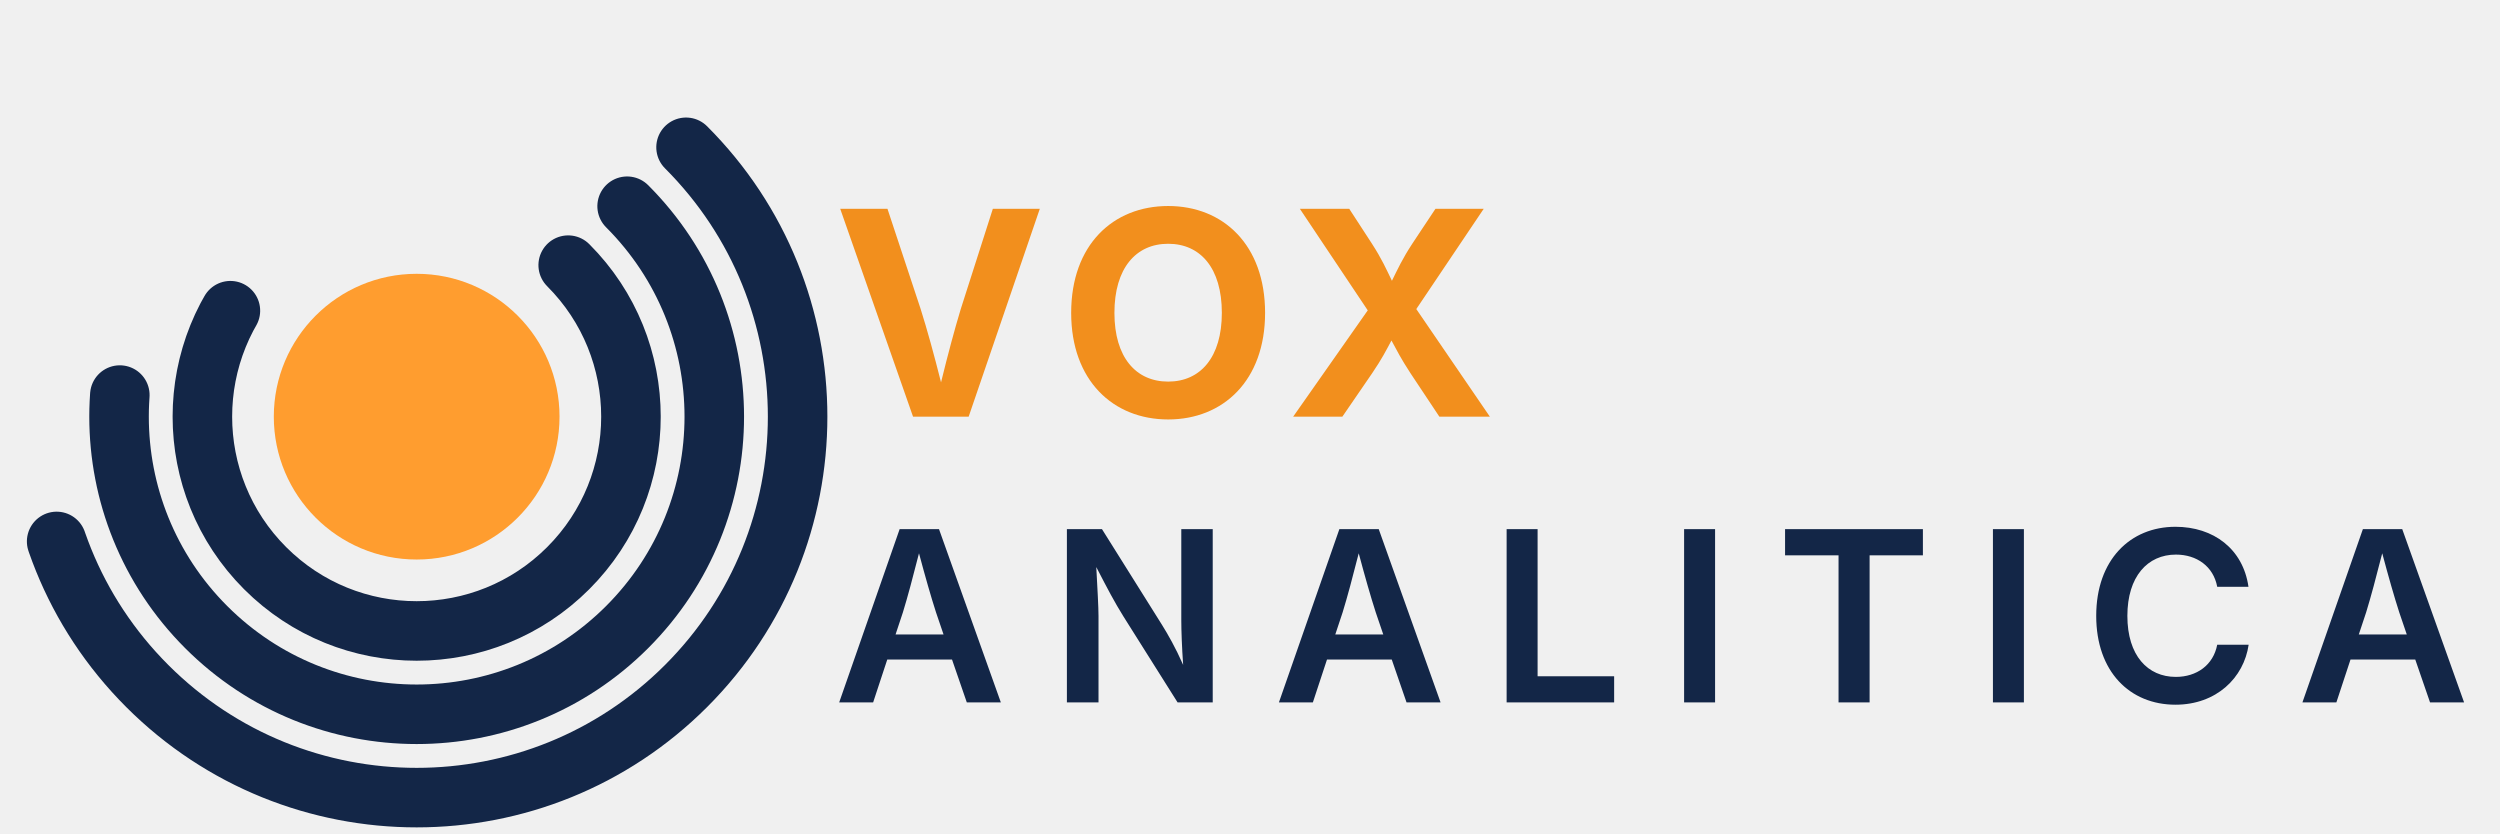
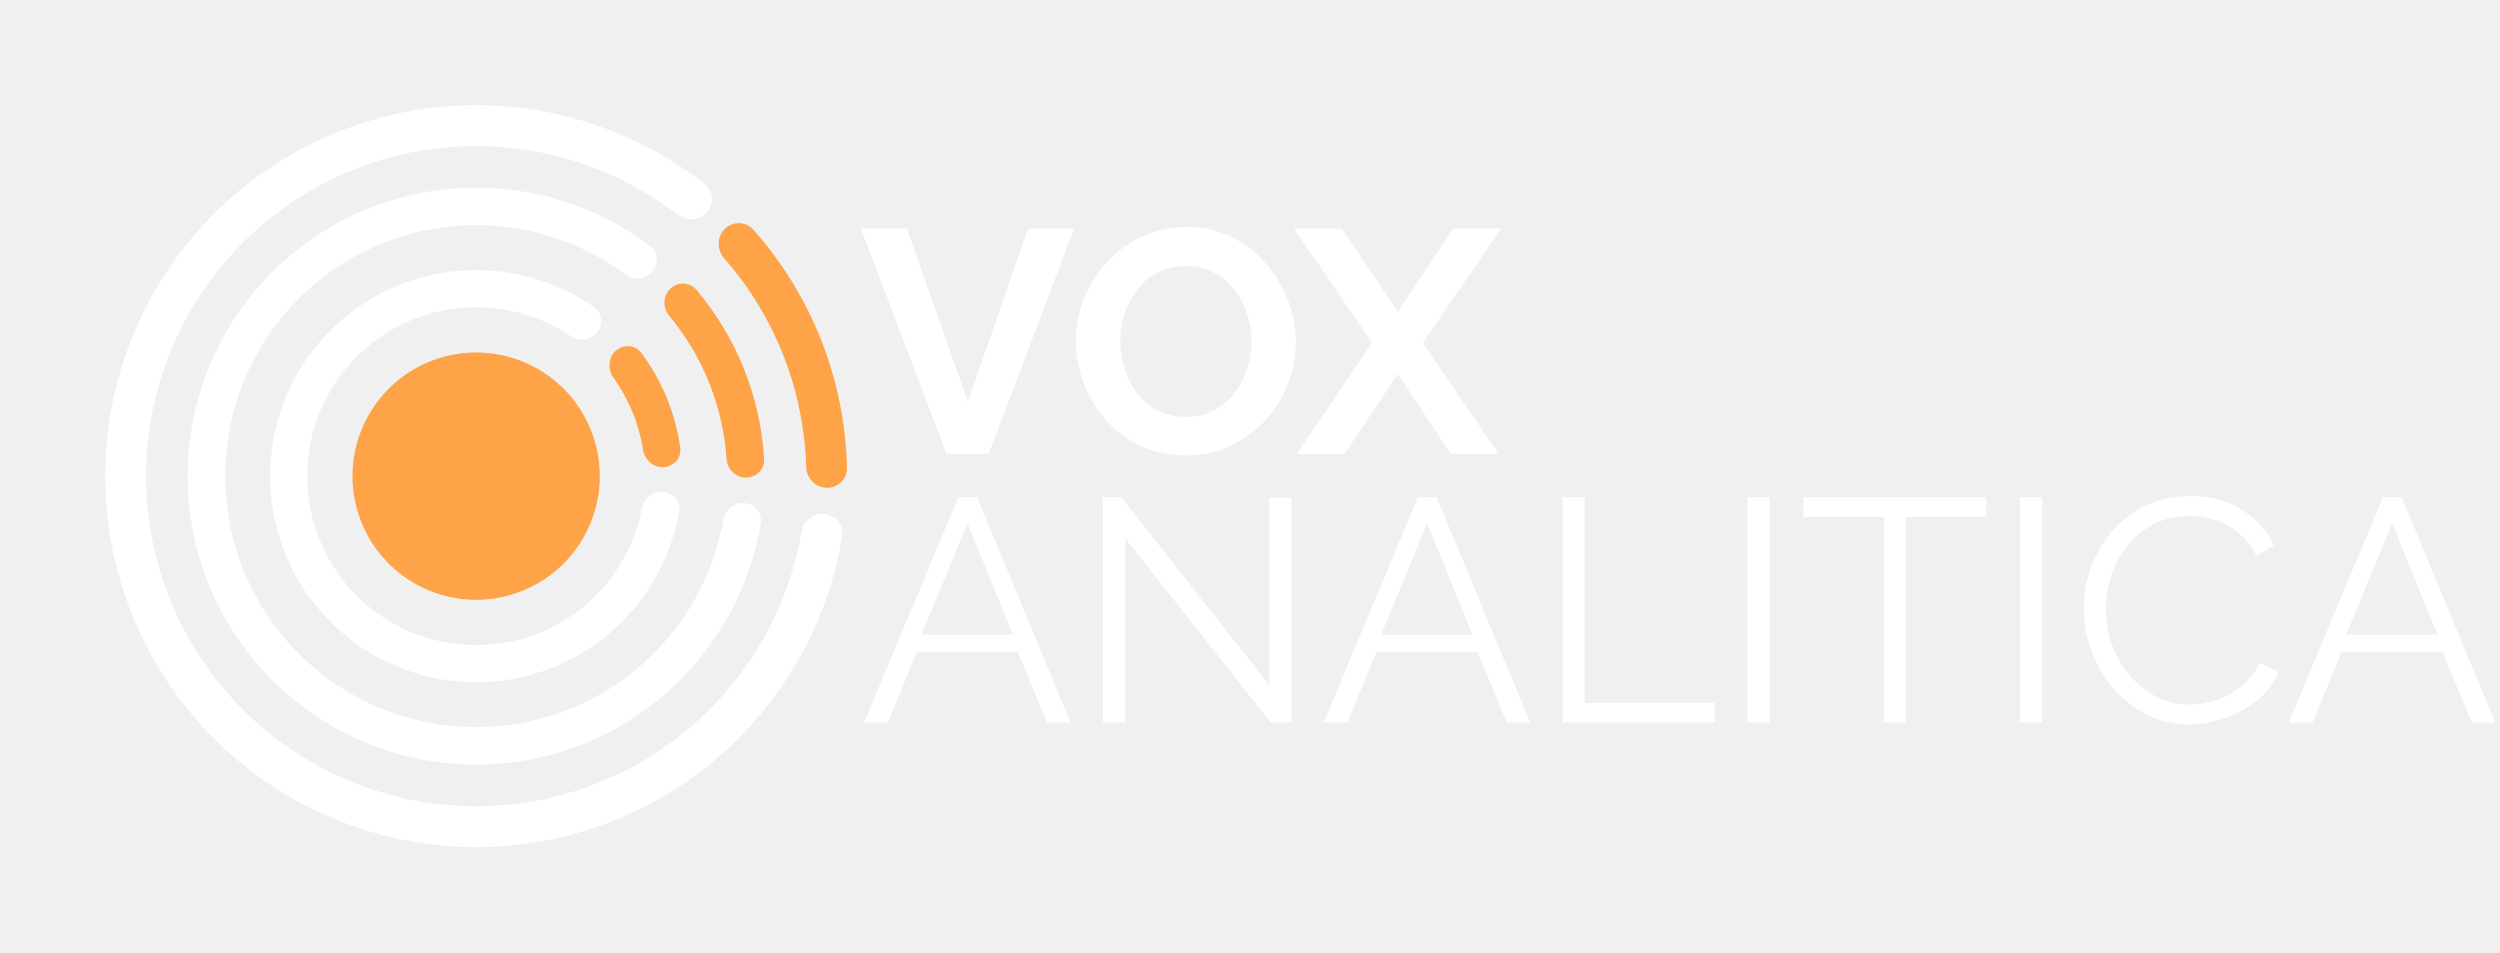
- <svg xmlns="http://www.w3.org/2000/svg" viewBox="0 0 420 140" role="img" aria-labelledby="title desc">
-   <defs>
-     <style>
-       .text-vox { font-family: "Inter", "Inter var", system-ui, -apple-system, BlinkMacSystemFont, "Segoe UI", sans-serif; font-weight: 700; font-size: 48px; letter-spacing: 0.08em; }
-       .text-analitica { font-family: "Inter", "Inter var", system-ui, -apple-system, BlinkMacSystemFont, "Segoe UI", sans-serif; font-weight: 600; font-size: 40px; letter-spacing: 0.18em; }
-     </style>
-   </defs>
-   <g transform="translate(20 20)">
-     <circle cx="50" cy="50" r="24" fill="#FF9D2F" />
-     <circle cx="50" cy="50" r="36" fill="none" stroke="#132647" stroke-width="10" stroke-linecap="round" stroke-dasharray="160 180" transform="rotate(-45 50 50)" />
-     <circle cx="50" cy="50" r="50" fill="none" stroke="#132647" stroke-width="10" stroke-linecap="round" stroke-dasharray="200 220" transform="rotate(-45 50 50)" />
-     <circle cx="50" cy="50" r="64" fill="none" stroke="#132647" stroke-width="10" stroke-linecap="round" stroke-dasharray="230 260" transform="rotate(-45 50 50)" />
-   </g>
-   <g fill="#132647" text-anchor="start">
-     <text class="text-vox" x="140" y="70" fill="#F28F1D">VOX</text>
-     <text class="text-analitica" x="140" y="118">ANALITICA</text>
-   </g>
+ <svg xmlns="http://www.w3.org/2000/svg" width="3033" height="1156" viewBox="0 0 3033 1156" fill="none">
+   <path d="M857.54 257.496C866.536 247.205 865.525 231.509 854.755 223.092C782.217 166.4 693.847 133.193 601.516 128.291C500.929 122.951 401.457 151.513 319.027 209.406C236.596 267.299 175.972 351.175 146.861 447.606C117.75 544.037 121.834 647.447 158.46 741.282C195.086 835.117 262.136 913.95 348.876 965.161C435.616 1016.37 537.03 1037 636.883 1023.74C736.737 1010.49 829.255 964.111 899.627 892.041C964.222 825.887 1006.73 741.595 1021.68 650.753C1023.9 637.266 1014.01 625.036 1000.42 623.56C986.835 622.085 974.7 631.924 972.389 645.397C958.692 725.221 921.064 799.233 864.211 857.459C801.579 921.601 719.238 962.876 630.368 974.675C541.499 986.473 451.241 968.114 374.042 922.536C296.843 876.958 237.169 806.796 204.572 723.284C171.975 639.771 168.34 547.736 194.249 461.912C220.158 376.088 274.113 301.439 347.476 249.914C420.84 198.389 509.369 172.969 598.892 177.722C680.156 182.036 757.973 210.987 822.125 260.426C832.952 268.769 848.543 267.787 857.54 257.496Z" fill="white" />
+   <path d="M1002.67 591.761C1016.34 592.214 1027.85 581.501 1027.55 567.835C1026.39 514.853 1015.89 462.423 996.445 412.983C977.004 363.544 948.988 317.999 913.747 278.419C904.657 268.21 888.93 268.208 879.236 277.845C869.543 287.482 869.561 303.104 878.581 313.374C909.098 348.122 933.409 387.943 950.378 431.098C967.348 474.252 976.671 519.966 977.994 566.194C978.386 579.857 989.013 591.308 1002.67 591.761Z" fill="#FEA347" />
+   <path d="M791.442 329.89C799.65 320.378 798.634 305.946 788.609 298.373C732.419 255.93 664.566 231.312 593.872 228.034C515.583 224.403 438.34 247.154 374.518 292.642C310.697 338.13 263.989 403.723 241.877 478.912C219.765 554.101 223.53 634.537 252.567 707.332C281.604 780.128 334.233 841.072 402.024 880.4C469.816 919.729 548.845 935.167 626.453 924.24C704.061 913.314 775.756 876.656 830.053 820.139C879.083 769.105 911.364 704.544 922.916 635.081C924.977 622.687 915.782 611.518 903.28 610.266C890.778 609.014 879.715 618.158 877.533 630.532C867.074 689.855 839.211 744.932 797.242 788.616C750.003 837.786 687.629 869.679 620.11 879.185C552.591 888.691 483.835 875.26 424.857 841.044C365.879 806.828 320.091 753.807 294.829 690.475C269.566 627.142 266.291 557.164 285.529 491.749C304.766 426.334 345.402 369.269 400.927 329.694C456.452 290.12 523.652 270.327 591.764 273.485C652.278 276.291 710.399 297.07 758.816 332.909C768.915 340.384 783.234 339.403 791.442 329.89Z" fill="white" />
+   <path d="M904.904 579.427C917.468 579.495 927.785 569.352 927.038 556.81C922.532 481.254 893.636 409.165 844.707 351.416C836.585 341.83 822.118 341.622 813.079 350.349C804.04 359.076 803.862 373.428 811.891 383.092C852.677 432.19 877.01 492.894 881.428 556.57C882.298 569.105 892.339 579.359 904.904 579.427Z" fill="#FEA347" />
+   <path d="M724.221 403.659C732.226 394.155 731.063 379.866 720.878 372.748C681.377 345.139 634.587 329.439 586.102 327.801C530.096 325.908 475.077 342.887 429.878 376.013C384.678 409.138 351.919 456.49 336.857 510.466C321.796 564.443 325.306 621.915 346.825 673.657C368.343 725.399 406.622 768.412 455.517 795.79C504.412 823.169 561.088 833.325 616.448 824.631C671.808 815.936 722.641 788.893 760.789 747.844C793.813 712.308 815.673 668.058 823.946 620.581C826.08 608.339 816.768 597.44 804.384 596.415C792 595.391 781.255 604.64 778.88 616.838C771.594 654.259 753.98 689.067 727.826 717.21C696.544 750.871 654.861 773.046 609.466 780.176C564.071 787.305 517.597 778.977 477.503 756.526C437.409 734.076 406.02 698.806 388.375 656.377C370.73 613.948 367.851 566.822 380.201 522.561C392.552 478.3 419.415 439.472 456.478 412.309C493.542 385.146 538.657 371.223 584.583 372.775C622.981 374.073 660.083 386.126 691.756 407.344C702.08 414.261 716.215 413.163 724.221 403.659Z" fill="white" />
+   <path d="M804.897 566.759C817.309 566.164 826.993 555.593 825.284 543.285C819.486 501.508 803.205 461.865 777.968 428.071C770.532 418.115 756.215 417.401 746.967 425.701C737.719 434.001 737.066 448.164 744.303 458.265C762.851 484.153 775.115 514.015 780.115 545.466C782.067 557.739 792.485 567.354 804.897 566.759Z" fill="#FEA347" />
+   <circle cx="577.659" cy="577.659" r="150" transform="rotate(-20.1898 577.659 577.659)" fill="#FEA347" />
+   <path d="M1100.25 277.308L1174.17 487.518L1247.32 277.308H1303.15L1199.58 550.658H1148.38L1044.43 277.308H1100.25ZM1438.45 552.583C1418.43 552.583 1400.21 548.733 1383.78 541.033C1367.61 533.333 1353.62 522.938 1341.82 509.848C1330.27 496.502 1321.28 481.615 1314.87 465.188C1308.45 448.505 1305.24 431.437 1305.24 413.983C1305.24 395.76 1308.58 378.435 1315.25 362.008C1322.18 345.325 1331.55 330.567 1343.36 317.733C1355.42 304.643 1369.54 294.377 1385.71 286.933C1402.13 279.233 1420.1 275.383 1439.61 275.383C1459.37 275.383 1477.34 279.362 1493.51 287.318C1509.93 295.275 1523.92 305.927 1535.47 319.273C1547.02 332.62 1556.01 347.507 1562.42 363.933C1568.84 380.36 1572.05 397.3 1572.05 414.753C1572.05 432.72 1568.71 450.045 1562.04 466.728C1555.36 483.155 1546 497.913 1533.93 511.003C1522.13 523.837 1508.01 533.975 1491.58 541.418C1475.41 548.862 1457.7 552.583 1438.45 552.583ZM1359.14 413.983C1359.14 425.79 1360.94 437.212 1364.53 448.248C1368.13 459.285 1373.26 469.167 1379.93 477.893C1386.86 486.363 1395.2 493.165 1404.96 498.298C1414.97 503.175 1426.26 505.613 1438.84 505.613C1451.67 505.613 1463.09 503.047 1473.1 497.913C1483.11 492.523 1491.45 485.465 1498.13 476.738C1504.8 467.755 1509.81 457.873 1513.14 447.093C1516.74 436.057 1518.53 425.02 1518.53 413.983C1518.53 402.177 1516.61 390.883 1512.76 380.103C1509.16 369.067 1503.9 359.313 1496.97 350.843C1490.3 342.117 1481.96 335.315 1471.95 330.438C1462.19 325.305 1451.16 322.738 1438.84 322.738C1425.75 322.738 1414.2 325.433 1404.19 330.823C1394.43 335.957 1386.22 342.887 1379.55 351.613C1372.87 360.34 1367.74 370.093 1364.15 380.873C1360.81 391.653 1359.14 402.69 1359.14 413.983ZM1628.13 277.308L1695.89 378.178L1763.27 277.308H1821.02L1726.31 415.908L1817.94 550.658H1760.19L1695.89 453.638L1631.21 550.658H1573.08L1664.71 415.908L1570 277.308H1628.13ZM1162.62 603.308H1185.34L1298.91 876.658H1270.42L1235 791.188H1112.19L1077.15 876.658H1048.28L1162.62 603.308ZM1228.84 770.013L1173.79 634.878L1117.96 770.013H1228.84ZM1365.05 652.973V876.658H1338.1V603.308H1360.43L1539.84 831.228V603.693H1566.79V876.658H1541.76L1365.05 652.973ZM1720.2 603.308H1742.91L1856.49 876.658H1828L1792.58 791.188H1669.76L1634.73 876.658H1605.85L1720.2 603.308ZM1786.42 770.013L1731.36 634.878L1675.54 770.013H1786.42ZM1895.67 876.658V603.308H1922.62V852.788H2080.47V876.658H1895.67ZM2120.13 876.658V603.308H2147.08V876.658H2120.13ZM2409.67 627.178H2312.26V876.658H2285.31V627.178H2187.91V603.308H2409.67V627.178ZM2450.61 876.658V603.308H2477.56V876.658H2450.61ZM2528.02 738.058C2528.02 721.375 2530.84 705.077 2536.49 689.163C2542.39 672.993 2550.86 658.363 2561.9 645.273C2572.93 631.927 2586.54 621.403 2602.71 613.703C2618.88 605.747 2637.23 601.768 2657.76 601.768C2682.15 601.768 2702.94 607.415 2720.13 618.708C2737.59 629.745 2750.42 643.99 2758.63 661.443L2737.46 674.533C2731.55 662.47 2724.11 652.973 2715.13 646.043C2706.14 638.857 2696.52 633.723 2686.25 630.643C2676.24 627.563 2666.23 626.023 2656.22 626.023C2639.8 626.023 2625.29 629.36 2612.72 636.033C2600.14 642.45 2589.49 651.177 2580.76 662.213C2572.29 672.993 2565.88 685.185 2561.51 698.788C2557.15 712.135 2554.97 725.738 2554.97 739.598C2554.97 754.742 2557.53 769.243 2562.67 783.103C2567.8 796.963 2574.99 809.283 2584.23 820.063C2593.47 830.587 2604.25 839.057 2616.57 845.473C2629.14 851.633 2642.75 854.713 2657.38 854.713C2667.64 854.713 2678.17 852.917 2688.95 849.323C2699.73 845.73 2709.74 840.212 2718.98 832.768C2728.47 825.325 2736.05 815.7 2741.69 803.893L2764.02 815.443C2758.38 829.047 2749.65 840.597 2737.84 850.093C2726.04 859.59 2712.82 866.777 2698.19 871.653C2683.81 876.53 2669.7 878.968 2655.84 878.968C2637.1 878.968 2619.9 874.99 2604.25 867.033C2588.59 858.82 2574.99 848.04 2563.44 834.693C2552.14 821.09 2543.42 805.947 2537.26 789.263C2531.1 772.323 2528.02 755.255 2528.02 738.058ZM2890.99 603.308H2913.7L3027.28 876.658H2998.79L2963.37 791.188H2840.55L2805.52 876.658H2776.64L2890.99 603.308ZM2957.21 770.013L2902.15 634.878L2846.33 770.013H2957.21Z" fill="white" />
</svg>
